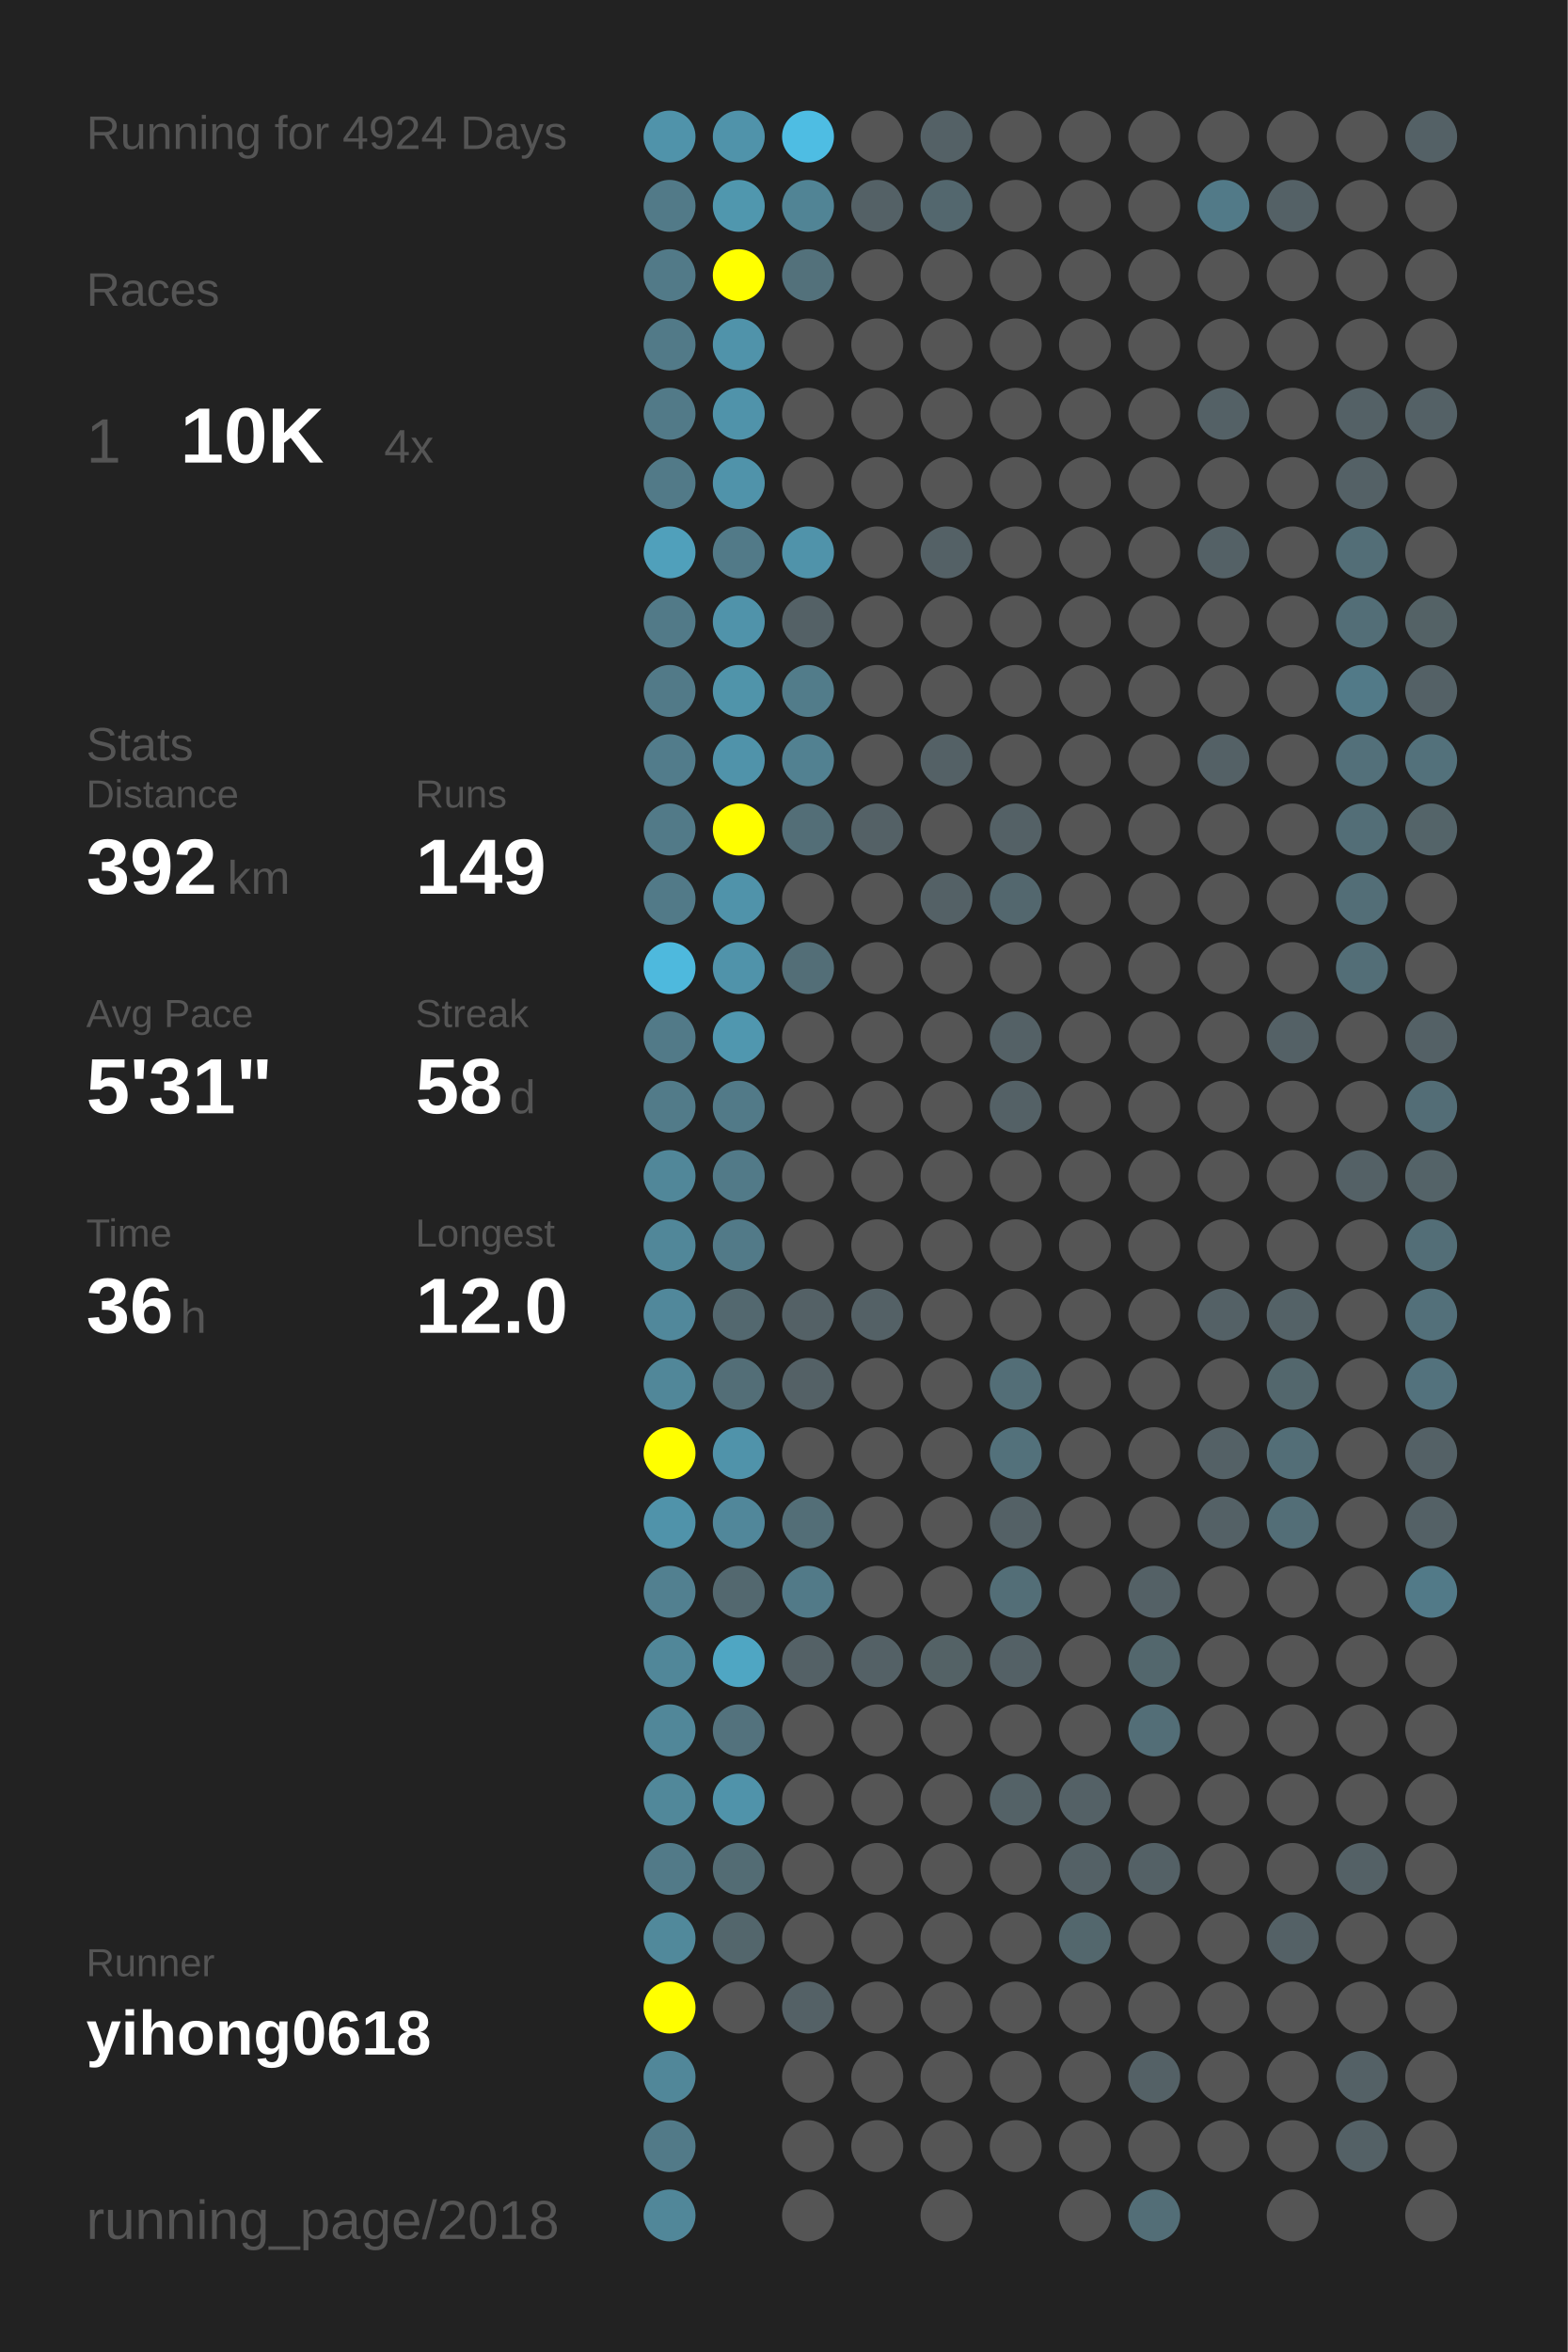
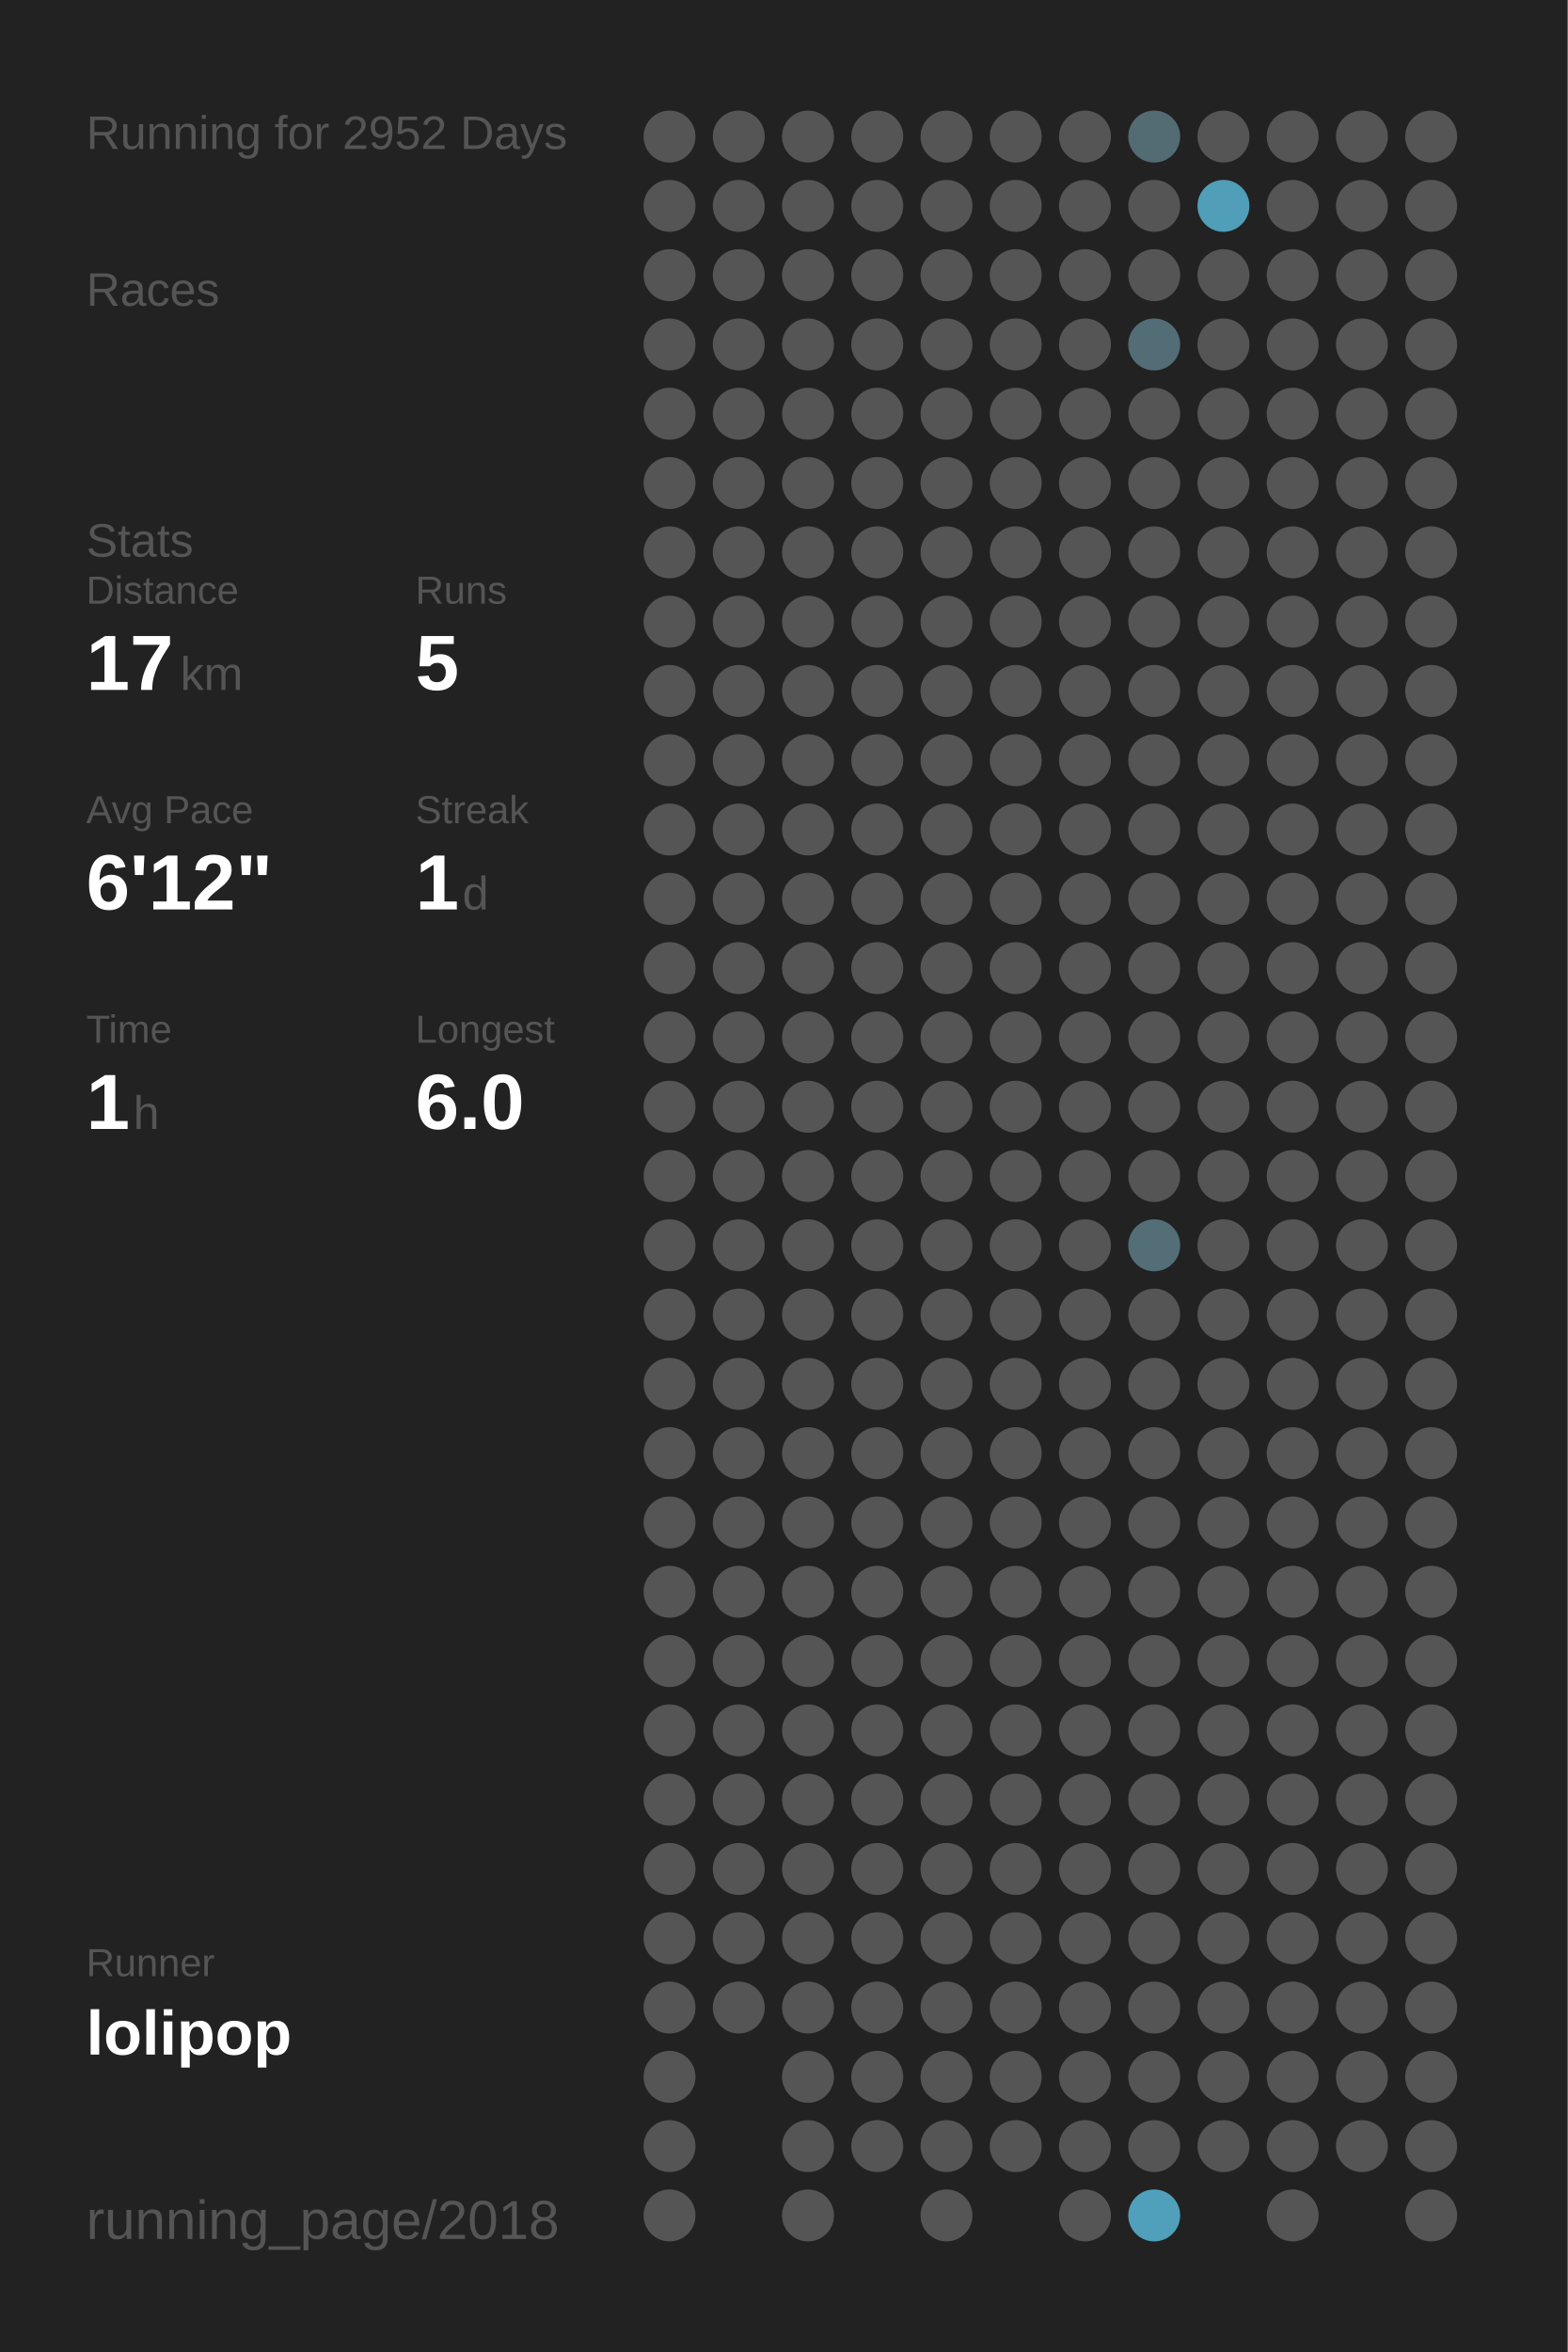
<svg xmlns="http://www.w3.org/2000/svg" baseProfile="full" height="300mm" version="1.1" viewBox="0,0,200,300" width="200mm">
  <defs />
  <rect fill="#222222" height="300" width="200" x="0" y="0" />
-   <text fill="#555555" style="font-size:6px; font-family:Arial;" x="11" y="19">Running for 4924 Days</text>
+   <text fill="#555555" style="font-size:6px; font-family:Arial;" x="11" y="19">Running for 2952 Days</text>
  <text fill="#555555" style="font-size:6px; font-family:Arial;" x="11" y="39">Races</text>
-   <text fill="#555555" style="font-size:8px; font-family:Arial;" x="11" y="59">1</text>
-   <text fill="#FFFFFF" style="font-size:10px; font-family:Arial; font-weight:bold;" x="23" y="59">10K</text>
-   <text fill="#555555" style="font-size:6px; font-family:Arial;" x="49" y="59">4x</text>
-   <text fill="#555555" style="font-size:6px; font-family:Arial;" x="11" y="97">Stats</text>
-   <text fill="#555555" style="font-size:5px; font-family:Arial;" x="11" y="103">Distance</text>
-   <text fill="#FFFFFF" style="font-size:10px; font-family:Arial; font-weight:bold;" x="11" y="114">392</text>
-   <text fill="#555555" style="font-size:6px; font-family:Arial;" x="29" y="114">km</text>
-   <text fill="#555555" style="font-size:5px; font-family:Arial;" x="53" y="103">Runs</text>
-   <text fill="#FFFFFF" style="font-size:10px; font-family:Arial; font-weight:bold;" x="53" y="114">149</text>
-   <text fill="#555555" style="font-size:5px; font-family:Arial;" x="11" y="131">Avg Pace</text>
-   <text fill="#FFFFFF" style="font-size:10px; font-family:Arial; font-weight:bold;" x="11" y="142">5'31"</text>
-   <text fill="#555555" style="font-size:5px; font-family:Arial;" x="53" y="131">Streak</text>
-   <text fill="#FFFFFF" style="font-size:10px; font-family:Arial; font-weight:bold;" x="53" y="142">58</text>
-   <text fill="#555555" style="font-size:6px; font-family:Arial;" x="65" y="142">d</text>
-   <text fill="#555555" style="font-size:5px; font-family:Arial;" x="11" y="159">Time</text>
-   <text fill="#FFFFFF" style="font-size:10px; font-family:Arial; font-weight:bold;" x="11" y="170">36</text>
-   <text fill="#555555" style="font-size:6px; font-family:Arial;" x="23" y="170">h</text>
-   <text fill="#555555" style="font-size:5px; font-family:Arial;" x="53" y="159">Longest</text>
-   <text fill="#FFFFFF" style="font-size:10px; font-family:Arial; font-weight:bold;" x="53" y="170">12.0</text>
+   <text fill="#555555" style="font-size:6px; font-family:Arial;" x="11" y="71">Stats</text>
+   <text fill="#555555" style="font-size:5px; font-family:Arial;" x="11" y="77">Distance</text>
+   <text fill="#FFFFFF" style="font-size:10px; font-family:Arial; font-weight:bold;" x="11" y="88">17</text>
+   <text fill="#555555" style="font-size:6px; font-family:Arial;" x="23" y="88">km</text>
+   <text fill="#555555" style="font-size:5px; font-family:Arial;" x="53" y="77">Runs</text>
+   <text fill="#FFFFFF" style="font-size:10px; font-family:Arial; font-weight:bold;" x="53" y="88">5</text>
+   <text fill="#555555" style="font-size:5px; font-family:Arial;" x="11" y="105">Avg Pace</text>
+   <text fill="#FFFFFF" style="font-size:10px; font-family:Arial; font-weight:bold;" x="11" y="116">6'12"</text>
+   <text fill="#555555" style="font-size:5px; font-family:Arial;" x="53" y="105">Streak</text>
+   <text fill="#FFFFFF" style="font-size:10px; font-family:Arial; font-weight:bold;" x="53" y="116">1</text>
+   <text fill="#555555" style="font-size:6px; font-family:Arial;" x="59" y="116">d</text>
+   <text fill="#555555" style="font-size:5px; font-family:Arial;" x="11" y="133">Time</text>
+   <text fill="#FFFFFF" style="font-size:10px; font-family:Arial; font-weight:bold;" x="11" y="144">1</text>
+   <text fill="#555555" style="font-size:6px; font-family:Arial;" x="17" y="144">h</text>
+   <text fill="#555555" style="font-size:5px; font-family:Arial;" x="53" y="133">Longest</text>
+   <text fill="#FFFFFF" style="font-size:10px; font-family:Arial; font-weight:bold;" x="53" y="144">6.0</text>
  <text fill="#555555" style="font-size:5px; font-family:Arial;" x="11" y="252.065">Runner</text>
-   <text fill="#FFFFFF" style="font-size:8px; font-family:Arial; font-weight:bold;" x="11" y="262.065">yihong0618</text>
+   <text fill="#FFFFFF" style="font-size:8px; font-family:Arial; font-weight:bold;" x="11" y="262.065">lolipop</text>
  <text fill="#555555" style="font-size:7px; font-family:Arial;" x="11" y="285.581">running_page/2018</text>
-   <circle cx="85.417" cy="17.419" fill="#5093aa" r="3.312" />
-   <circle cx="85.417" cy="26.258" fill="#527a88" r="3.312" />
-   <circle cx="85.417" cy="35.097" fill="#527a88" r="3.312" />
-   <circle cx="85.417" cy="43.935" fill="#527a88" r="3.312" />
-   <circle cx="85.417" cy="52.774" fill="#527a88" r="3.312" />
-   <circle cx="85.417" cy="61.613" fill="#527a88" r="3.312" />
-   <circle cx="85.417" cy="70.452" fill="#50a0bb" r="3.312" />
-   <circle cx="85.417" cy="79.29" fill="#527a88" r="3.312" />
-   <circle cx="85.417" cy="88.129" fill="#527a88" r="3.312" />
-   <circle cx="85.417" cy="96.968" fill="#527c8b" r="3.312" />
-   <circle cx="85.417" cy="105.806" fill="#527a88" r="3.312" />
-   <circle cx="85.417" cy="114.645" fill="#527a88" r="3.312" />
-   <circle cx="85.417" cy="123.484" fill="#4eb9dd" r="3.312" />
-   <circle cx="85.417" cy="132.323" fill="#527a88" r="3.312" />
-   <circle cx="85.417" cy="141.161" fill="#527b89" r="3.312" />
-   <circle cx="85.417" cy="150" fill="#518799" r="3.312" />
-   <circle cx="85.417" cy="158.839" fill="#518799" r="3.312" />
-   <circle cx="85.417" cy="167.677" fill="#51889b" r="3.312" />
-   <circle cx="85.417" cy="176.516" fill="#518799" r="3.312" />
-   <circle cx="85.417" cy="185.355" fill="#FFFF00" r="3.312" />
-   <circle cx="85.417" cy="194.194" fill="#5093aa" r="3.312" />
-   <circle cx="85.417" cy="203.032" fill="#528090" r="3.312" />
-   <circle cx="85.417" cy="211.871" fill="#518799" r="3.312" />
-   <circle cx="85.417" cy="220.71" fill="#518799" r="3.312" />
-   <circle cx="85.417" cy="229.548" fill="#51889a" r="3.312" />
-   <circle cx="85.417" cy="238.387" fill="#527a88" r="3.312" />
-   <circle cx="85.417" cy="247.226" fill="#51899b" r="3.312" />
-   <circle cx="85.417" cy="256.065" fill="#FFFF00" r="3.312" />
-   <circle cx="85.417" cy="264.903" fill="#518799" r="3.312" />
-   <circle cx="85.417" cy="273.742" fill="#527a88" r="3.312" />
-   <circle cx="85.417" cy="282.581" fill="#518799" r="3.312" />
-   <circle cx="94.25" cy="17.419" fill="#5093aa" r="3.312" />
-   <circle cx="94.25" cy="26.258" fill="#5097ae" r="3.312" />
-   <circle cx="94.25" cy="35.097" fill="#FFFF00" r="3.312" />
-   <circle cx="94.25" cy="43.935" fill="#5093aa" r="3.312" />
-   <circle cx="94.25" cy="52.774" fill="#5093aa" r="3.312" />
-   <circle cx="94.25" cy="61.613" fill="#5093aa" r="3.312" />
-   <circle cx="94.25" cy="70.452" fill="#527a88" r="3.312" />
-   <circle cx="94.25" cy="79.29" fill="#5093aa" r="3.312" />
-   <circle cx="94.25" cy="88.129" fill="#5094aa" r="3.312" />
-   <circle cx="94.25" cy="96.968" fill="#5093aa" r="3.312" />
-   <circle cx="94.25" cy="105.806" fill="#FFFF00" r="3.312" />
-   <circle cx="94.25" cy="114.645" fill="#5093aa" r="3.312" />
-   <circle cx="94.25" cy="123.484" fill="#5093aa" r="3.312" />
-   <circle cx="94.25" cy="132.323" fill="#5097af" r="3.312" />
-   <circle cx="94.25" cy="141.161" fill="#527a88" r="3.312" />
-   <circle cx="94.25" cy="150" fill="#527a88" r="3.312" />
-   <circle cx="94.25" cy="158.839" fill="#527a88" r="3.312" />
-   <circle cx="94.25" cy="167.677" fill="#53686f" r="3.312" />
-   <circle cx="94.25" cy="176.516" fill="#536e77" r="3.312" />
-   <circle cx="94.25" cy="185.355" fill="#5093aa" r="3.312" />
-   <circle cx="94.25" cy="194.194" fill="#51879a" r="3.312" />
-   <circle cx="94.25" cy="203.032" fill="#53686f" r="3.312" />
-   <circle cx="94.25" cy="211.871" fill="#4fa6c3" r="3.312" />
-   <circle cx="94.25" cy="220.71" fill="#53727d" r="3.312" />
-   <circle cx="94.25" cy="229.548" fill="#5093aa" r="3.312" />
-   <circle cx="94.25" cy="238.387" fill="#536c74" r="3.312" />
-   <circle cx="94.25" cy="247.226" fill="#53666c" r="3.312" />
+   <circle cx="85.417" cy="17.419" fill="#555555" r="3.312" />
+   <circle cx="85.417" cy="26.258" fill="#555555" r="3.312" />
+   <circle cx="85.417" cy="35.097" fill="#555555" r="3.312" />
+   <circle cx="85.417" cy="43.935" fill="#555555" r="3.312" />
+   <circle cx="85.417" cy="52.774" fill="#555555" r="3.312" />
+   <circle cx="85.417" cy="61.613" fill="#555555" r="3.312" />
+   <circle cx="85.417" cy="70.452" fill="#555555" r="3.312" />
+   <circle cx="85.417" cy="79.29" fill="#555555" r="3.312" />
+   <circle cx="85.417" cy="88.129" fill="#555555" r="3.312" />
+   <circle cx="85.417" cy="96.968" fill="#555555" r="3.312" />
+   <circle cx="85.417" cy="105.806" fill="#555555" r="3.312" />
+   <circle cx="85.417" cy="114.645" fill="#555555" r="3.312" />
+   <circle cx="85.417" cy="123.484" fill="#555555" r="3.312" />
+   <circle cx="85.417" cy="132.323" fill="#555555" r="3.312" />
+   <circle cx="85.417" cy="141.161" fill="#555555" r="3.312" />
+   <circle cx="85.417" cy="150" fill="#555555" r="3.312" />
+   <circle cx="85.417" cy="158.839" fill="#555555" r="3.312" />
+   <circle cx="85.417" cy="167.677" fill="#555555" r="3.312" />
+   <circle cx="85.417" cy="176.516" fill="#555555" r="3.312" />
+   <circle cx="85.417" cy="185.355" fill="#555555" r="3.312" />
+   <circle cx="85.417" cy="194.194" fill="#555555" r="3.312" />
+   <circle cx="85.417" cy="203.032" fill="#555555" r="3.312" />
+   <circle cx="85.417" cy="211.871" fill="#555555" r="3.312" />
+   <circle cx="85.417" cy="220.71" fill="#555555" r="3.312" />
+   <circle cx="85.417" cy="229.548" fill="#555555" r="3.312" />
+   <circle cx="85.417" cy="238.387" fill="#555555" r="3.312" />
+   <circle cx="85.417" cy="247.226" fill="#555555" r="3.312" />
+   <circle cx="85.417" cy="256.065" fill="#555555" r="3.312" />
+   <circle cx="85.417" cy="264.903" fill="#555555" r="3.312" />
+   <circle cx="85.417" cy="273.742" fill="#555555" r="3.312" />
+   <circle cx="85.417" cy="282.581" fill="#555555" r="3.312" />
+   <circle cx="94.25" cy="17.419" fill="#555555" r="3.312" />
+   <circle cx="94.25" cy="26.258" fill="#555555" r="3.312" />
+   <circle cx="94.25" cy="35.097" fill="#555555" r="3.312" />
+   <circle cx="94.25" cy="43.935" fill="#555555" r="3.312" />
+   <circle cx="94.25" cy="52.774" fill="#555555" r="3.312" />
+   <circle cx="94.25" cy="61.613" fill="#555555" r="3.312" />
+   <circle cx="94.25" cy="70.452" fill="#555555" r="3.312" />
+   <circle cx="94.25" cy="79.29" fill="#555555" r="3.312" />
+   <circle cx="94.25" cy="88.129" fill="#555555" r="3.312" />
+   <circle cx="94.25" cy="96.968" fill="#555555" r="3.312" />
+   <circle cx="94.25" cy="105.806" fill="#555555" r="3.312" />
+   <circle cx="94.25" cy="114.645" fill="#555555" r="3.312" />
+   <circle cx="94.25" cy="123.484" fill="#555555" r="3.312" />
+   <circle cx="94.25" cy="132.323" fill="#555555" r="3.312" />
+   <circle cx="94.25" cy="141.161" fill="#555555" r="3.312" />
+   <circle cx="94.25" cy="150" fill="#555555" r="3.312" />
+   <circle cx="94.25" cy="158.839" fill="#555555" r="3.312" />
+   <circle cx="94.25" cy="167.677" fill="#555555" r="3.312" />
+   <circle cx="94.25" cy="176.516" fill="#555555" r="3.312" />
+   <circle cx="94.25" cy="185.355" fill="#555555" r="3.312" />
+   <circle cx="94.25" cy="194.194" fill="#555555" r="3.312" />
+   <circle cx="94.25" cy="203.032" fill="#555555" r="3.312" />
+   <circle cx="94.25" cy="211.871" fill="#555555" r="3.312" />
+   <circle cx="94.25" cy="220.71" fill="#555555" r="3.312" />
+   <circle cx="94.25" cy="229.548" fill="#555555" r="3.312" />
+   <circle cx="94.25" cy="238.387" fill="#555555" r="3.312" />
+   <circle cx="94.25" cy="247.226" fill="#555555" r="3.312" />
  <circle cx="94.25" cy="256.065" fill="#555555" r="3.312" />
-   <circle cx="103.083" cy="17.419" fill="#4ebde3" r="3.312" />
-   <circle cx="103.083" cy="26.258" fill="#518495" r="3.312" />
-   <circle cx="103.083" cy="35.097" fill="#53717b" r="3.312" />
+   <circle cx="103.083" cy="17.419" fill="#555555" r="3.312" />
+   <circle cx="103.083" cy="26.258" fill="#555555" r="3.312" />
+   <circle cx="103.083" cy="35.097" fill="#555555" r="3.312" />
  <circle cx="103.083" cy="43.935" fill="#555555" r="3.312" />
  <circle cx="103.083" cy="52.774" fill="#555555" r="3.312" />
  <circle cx="103.083" cy="61.613" fill="#555555" r="3.312" />
-   <circle cx="103.083" cy="70.452" fill="#5093aa" r="3.312" />
-   <circle cx="103.083" cy="79.29" fill="#546166" r="3.312" />
-   <circle cx="103.083" cy="88.129" fill="#527c8a" r="3.312" />
-   <circle cx="103.083" cy="96.968" fill="#528191" r="3.312" />
-   <circle cx="103.083" cy="105.806" fill="#536e77" r="3.312" />
+   <circle cx="103.083" cy="70.452" fill="#555555" r="3.312" />
+   <circle cx="103.083" cy="79.29" fill="#555555" r="3.312" />
+   <circle cx="103.083" cy="88.129" fill="#555555" r="3.312" />
+   <circle cx="103.083" cy="96.968" fill="#555555" r="3.312" />
+   <circle cx="103.083" cy="105.806" fill="#555555" r="3.312" />
  <circle cx="103.083" cy="114.645" fill="#555555" r="3.312" />
-   <circle cx="103.083" cy="123.484" fill="#536e77" r="3.312" />
+   <circle cx="103.083" cy="123.484" fill="#555555" r="3.312" />
  <circle cx="103.083" cy="132.323" fill="#555555" r="3.312" />
  <circle cx="103.083" cy="141.161" fill="#555555" r="3.312" />
  <circle cx="103.083" cy="150" fill="#555555" r="3.312" />
  <circle cx="103.083" cy="158.839" fill="#555555" r="3.312" />
-   <circle cx="103.083" cy="167.677" fill="#546166" r="3.312" />
-   <circle cx="103.083" cy="176.516" fill="#546166" r="3.312" />
+   <circle cx="103.083" cy="167.677" fill="#555555" r="3.312" />
+   <circle cx="103.083" cy="176.516" fill="#555555" r="3.312" />
  <circle cx="103.083" cy="185.355" fill="#555555" r="3.312" />
-   <circle cx="103.083" cy="194.194" fill="#536e77" r="3.312" />
-   <circle cx="103.083" cy="203.032" fill="#527a88" r="3.312" />
-   <circle cx="103.083" cy="211.871" fill="#546166" r="3.312" />
+   <circle cx="103.083" cy="194.194" fill="#555555" r="3.312" />
+   <circle cx="103.083" cy="203.032" fill="#555555" r="3.312" />
+   <circle cx="103.083" cy="211.871" fill="#555555" r="3.312" />
  <circle cx="103.083" cy="220.71" fill="#555555" r="3.312" />
  <circle cx="103.083" cy="229.548" fill="#555555" r="3.312" />
  <circle cx="103.083" cy="238.387" fill="#555555" r="3.312" />
  <circle cx="103.083" cy="247.226" fill="#555555" r="3.312" />
-   <circle cx="103.083" cy="256.065" fill="#546166" r="3.312" />
+   <circle cx="103.083" cy="256.065" fill="#555555" r="3.312" />
  <circle cx="103.083" cy="264.903" fill="#555555" r="3.312" />
  <circle cx="103.083" cy="273.742" fill="#555555" r="3.312" />
  <circle cx="103.083" cy="282.581" fill="#555555" r="3.312" />
  <circle cx="111.917" cy="17.419" fill="#555555" r="3.312" />
-   <circle cx="111.917" cy="26.258" fill="#546166" r="3.312" />
+   <circle cx="111.917" cy="26.258" fill="#555555" r="3.312" />
  <circle cx="111.917" cy="35.097" fill="#555555" r="3.312" />
  <circle cx="111.917" cy="43.935" fill="#555555" r="3.312" />
  <circle cx="111.917" cy="52.774" fill="#555555" r="3.312" />
  <circle cx="111.917" cy="61.613" fill="#555555" r="3.312" />
  <circle cx="111.917" cy="70.452" fill="#555555" r="3.312" />
  <circle cx="111.917" cy="79.29" fill="#555555" r="3.312" />
  <circle cx="111.917" cy="88.129" fill="#555555" r="3.312" />
  <circle cx="111.917" cy="96.968" fill="#555555" r="3.312" />
-   <circle cx="111.917" cy="105.806" fill="#546166" r="3.312" />
+   <circle cx="111.917" cy="105.806" fill="#555555" r="3.312" />
  <circle cx="111.917" cy="114.645" fill="#555555" r="3.312" />
  <circle cx="111.917" cy="123.484" fill="#555555" r="3.312" />
  <circle cx="111.917" cy="132.323" fill="#555555" r="3.312" />
  <circle cx="111.917" cy="141.161" fill="#555555" r="3.312" />
  <circle cx="111.917" cy="150" fill="#555555" r="3.312" />
  <circle cx="111.917" cy="158.839" fill="#555555" r="3.312" />
-   <circle cx="111.917" cy="167.677" fill="#546166" r="3.312" />
+   <circle cx="111.917" cy="167.677" fill="#555555" r="3.312" />
  <circle cx="111.917" cy="176.516" fill="#555555" r="3.312" />
  <circle cx="111.917" cy="185.355" fill="#555555" r="3.312" />
  <circle cx="111.917" cy="194.194" fill="#555555" r="3.312" />
  <circle cx="111.917" cy="203.032" fill="#555555" r="3.312" />
-   <circle cx="111.917" cy="211.871" fill="#546166" r="3.312" />
+   <circle cx="111.917" cy="211.871" fill="#555555" r="3.312" />
  <circle cx="111.917" cy="220.71" fill="#555555" r="3.312" />
  <circle cx="111.917" cy="229.548" fill="#555555" r="3.312" />
  <circle cx="111.917" cy="238.387" fill="#555555" r="3.312" />
  <circle cx="111.917" cy="247.226" fill="#555555" r="3.312" />
  <circle cx="111.917" cy="256.065" fill="#555555" r="3.312" />
  <circle cx="111.917" cy="264.903" fill="#555555" r="3.312" />
  <circle cx="111.917" cy="273.742" fill="#555555" r="3.312" />
-   <circle cx="120.75" cy="17.419" fill="#546166" r="3.312" />
-   <circle cx="120.75" cy="26.258" fill="#53676e" r="3.312" />
+   <circle cx="120.75" cy="17.419" fill="#555555" r="3.312" />
+   <circle cx="120.75" cy="26.258" fill="#555555" r="3.312" />
  <circle cx="120.75" cy="35.097" fill="#555555" r="3.312" />
  <circle cx="120.75" cy="43.935" fill="#555555" r="3.312" />
  <circle cx="120.75" cy="52.774" fill="#555555" r="3.312" />
  <circle cx="120.75" cy="61.613" fill="#555555" r="3.312" />
-   <circle cx="120.75" cy="70.452" fill="#546166" r="3.312" />
+   <circle cx="120.75" cy="70.452" fill="#555555" r="3.312" />
  <circle cx="120.75" cy="79.29" fill="#555555" r="3.312" />
  <circle cx="120.75" cy="88.129" fill="#555555" r="3.312" />
-   <circle cx="120.75" cy="96.968" fill="#546166" r="3.312" />
+   <circle cx="120.75" cy="96.968" fill="#555555" r="3.312" />
  <circle cx="120.75" cy="105.806" fill="#555555" r="3.312" />
-   <circle cx="120.75" cy="114.645" fill="#546166" r="3.312" />
+   <circle cx="120.75" cy="114.645" fill="#555555" r="3.312" />
  <circle cx="120.75" cy="123.484" fill="#555555" r="3.312" />
  <circle cx="120.75" cy="132.323" fill="#555555" r="3.312" />
  <circle cx="120.75" cy="141.161" fill="#555555" r="3.312" />
  <circle cx="120.75" cy="150" fill="#555555" r="3.312" />
  <circle cx="120.75" cy="158.839" fill="#555555" r="3.312" />
  <circle cx="120.75" cy="167.677" fill="#555555" r="3.312" />
  <circle cx="120.75" cy="176.516" fill="#555555" r="3.312" />
  <circle cx="120.75" cy="185.355" fill="#555555" r="3.312" />
  <circle cx="120.75" cy="194.194" fill="#555555" r="3.312" />
  <circle cx="120.75" cy="203.032" fill="#555555" r="3.312" />
-   <circle cx="120.75" cy="211.871" fill="#546266" r="3.312" />
+   <circle cx="120.75" cy="211.871" fill="#555555" r="3.312" />
  <circle cx="120.75" cy="220.71" fill="#555555" r="3.312" />
  <circle cx="120.75" cy="229.548" fill="#555555" r="3.312" />
  <circle cx="120.75" cy="238.387" fill="#555555" r="3.312" />
  <circle cx="120.75" cy="247.226" fill="#555555" r="3.312" />
  <circle cx="120.75" cy="256.065" fill="#555555" r="3.312" />
  <circle cx="120.75" cy="264.903" fill="#555555" r="3.312" />
  <circle cx="120.75" cy="273.742" fill="#555555" r="3.312" />
  <circle cx="120.75" cy="282.581" fill="#555555" r="3.312" />
  <circle cx="129.583" cy="17.419" fill="#555555" r="3.312" />
  <circle cx="129.583" cy="26.258" fill="#555555" r="3.312" />
  <circle cx="129.583" cy="35.097" fill="#555555" r="3.312" />
  <circle cx="129.583" cy="43.935" fill="#555555" r="3.312" />
  <circle cx="129.583" cy="52.774" fill="#555555" r="3.312" />
  <circle cx="129.583" cy="61.613" fill="#555555" r="3.312" />
  <circle cx="129.583" cy="70.452" fill="#555555" r="3.312" />
  <circle cx="129.583" cy="79.29" fill="#555555" r="3.312" />
  <circle cx="129.583" cy="88.129" fill="#555555" r="3.312" />
  <circle cx="129.583" cy="96.968" fill="#555555" r="3.312" />
-   <circle cx="129.583" cy="105.806" fill="#546166" r="3.312" />
-   <circle cx="129.583" cy="114.645" fill="#53676e" r="3.312" />
+   <circle cx="129.583" cy="105.806" fill="#555555" r="3.312" />
+   <circle cx="129.583" cy="114.645" fill="#555555" r="3.312" />
  <circle cx="129.583" cy="123.484" fill="#555555" r="3.312" />
-   <circle cx="129.583" cy="132.323" fill="#546166" r="3.312" />
-   <circle cx="129.583" cy="141.161" fill="#546166" r="3.312" />
+   <circle cx="129.583" cy="132.323" fill="#555555" r="3.312" />
+   <circle cx="129.583" cy="141.161" fill="#555555" r="3.312" />
  <circle cx="129.583" cy="150" fill="#555555" r="3.312" />
  <circle cx="129.583" cy="158.839" fill="#555555" r="3.312" />
  <circle cx="129.583" cy="167.677" fill="#555555" r="3.312" />
-   <circle cx="129.583" cy="176.516" fill="#536e77" r="3.312" />
-   <circle cx="129.583" cy="185.355" fill="#53717b" r="3.312" />
-   <circle cx="129.583" cy="194.194" fill="#546166" r="3.312" />
-   <circle cx="129.583" cy="203.032" fill="#536e77" r="3.312" />
-   <circle cx="129.583" cy="211.871" fill="#546166" r="3.312" />
+   <circle cx="129.583" cy="176.516" fill="#555555" r="3.312" />
+   <circle cx="129.583" cy="185.355" fill="#555555" r="3.312" />
+   <circle cx="129.583" cy="194.194" fill="#555555" r="3.312" />
+   <circle cx="129.583" cy="203.032" fill="#555555" r="3.312" />
+   <circle cx="129.583" cy="211.871" fill="#555555" r="3.312" />
  <circle cx="129.583" cy="220.71" fill="#555555" r="3.312" />
-   <circle cx="129.583" cy="229.548" fill="#546267" r="3.312" />
+   <circle cx="129.583" cy="229.548" fill="#555555" r="3.312" />
  <circle cx="129.583" cy="238.387" fill="#555555" r="3.312" />
  <circle cx="129.583" cy="247.226" fill="#555555" r="3.312" />
  <circle cx="129.583" cy="256.065" fill="#555555" r="3.312" />
  <circle cx="129.583" cy="264.903" fill="#555555" r="3.312" />
  <circle cx="129.583" cy="273.742" fill="#555555" r="3.312" />
  <circle cx="138.417" cy="17.419" fill="#555555" r="3.312" />
  <circle cx="138.417" cy="26.258" fill="#555555" r="3.312" />
  <circle cx="138.417" cy="35.097" fill="#555555" r="3.312" />
  <circle cx="138.417" cy="43.935" fill="#555555" r="3.312" />
  <circle cx="138.417" cy="52.774" fill="#555555" r="3.312" />
  <circle cx="138.417" cy="61.613" fill="#555555" r="3.312" />
  <circle cx="138.417" cy="70.452" fill="#555555" r="3.312" />
  <circle cx="138.417" cy="79.29" fill="#555555" r="3.312" />
  <circle cx="138.417" cy="88.129" fill="#555555" r="3.312" />
  <circle cx="138.417" cy="96.968" fill="#555555" r="3.312" />
  <circle cx="138.417" cy="105.806" fill="#555555" r="3.312" />
  <circle cx="138.417" cy="114.645" fill="#555555" r="3.312" />
  <circle cx="138.417" cy="123.484" fill="#555555" r="3.312" />
  <circle cx="138.417" cy="132.323" fill="#555555" r="3.312" />
  <circle cx="138.417" cy="141.161" fill="#555555" r="3.312" />
  <circle cx="138.417" cy="150" fill="#555555" r="3.312" />
  <circle cx="138.417" cy="158.839" fill="#555555" r="3.312" />
  <circle cx="138.417" cy="167.677" fill="#555555" r="3.312" />
  <circle cx="138.417" cy="176.516" fill="#555555" r="3.312" />
  <circle cx="138.417" cy="185.355" fill="#555555" r="3.312" />
  <circle cx="138.417" cy="194.194" fill="#555555" r="3.312" />
  <circle cx="138.417" cy="203.032" fill="#555555" r="3.312" />
  <circle cx="138.417" cy="211.871" fill="#555555" r="3.312" />
  <circle cx="138.417" cy="220.71" fill="#555555" r="3.312" />
-   <circle cx="138.417" cy="229.548" fill="#546166" r="3.312" />
-   <circle cx="138.417" cy="238.387" fill="#546166" r="3.312" />
-   <circle cx="138.417" cy="247.226" fill="#53676d" r="3.312" />
+   <circle cx="138.417" cy="229.548" fill="#555555" r="3.312" />
+   <circle cx="138.417" cy="238.387" fill="#555555" r="3.312" />
+   <circle cx="138.417" cy="247.226" fill="#555555" r="3.312" />
  <circle cx="138.417" cy="256.065" fill="#555555" r="3.312" />
  <circle cx="138.417" cy="264.903" fill="#555555" r="3.312" />
  <circle cx="138.417" cy="273.742" fill="#555555" r="3.312" />
  <circle cx="138.417" cy="282.581" fill="#555555" r="3.312" />
-   <circle cx="147.25" cy="17.419" fill="#555555" r="3.312" />
+   <circle cx="147.25" cy="17.419" fill="#536b73" r="3.312" />
  <circle cx="147.25" cy="26.258" fill="#555555" r="3.312" />
  <circle cx="147.25" cy="35.097" fill="#555555" r="3.312" />
-   <circle cx="147.25" cy="43.935" fill="#555555" r="3.312" />
+   <circle cx="147.25" cy="43.935" fill="#536d76" r="3.312" />
  <circle cx="147.25" cy="52.774" fill="#555555" r="3.312" />
  <circle cx="147.25" cy="61.613" fill="#555555" r="3.312" />
  <circle cx="147.25" cy="70.452" fill="#555555" r="3.312" />
  <circle cx="147.25" cy="79.29" fill="#555555" r="3.312" />
  <circle cx="147.25" cy="88.129" fill="#555555" r="3.312" />
  <circle cx="147.25" cy="96.968" fill="#555555" r="3.312" />
  <circle cx="147.25" cy="105.806" fill="#555555" r="3.312" />
  <circle cx="147.25" cy="114.645" fill="#555555" r="3.312" />
  <circle cx="147.25" cy="123.484" fill="#555555" r="3.312" />
  <circle cx="147.25" cy="132.323" fill="#555555" r="3.312" />
  <circle cx="147.25" cy="141.161" fill="#555555" r="3.312" />
  <circle cx="147.25" cy="150" fill="#555555" r="3.312" />
-   <circle cx="147.25" cy="158.839" fill="#555555" r="3.312" />
+   <circle cx="147.25" cy="158.839" fill="#536e77" r="3.312" />
  <circle cx="147.25" cy="167.677" fill="#555555" r="3.312" />
  <circle cx="147.25" cy="176.516" fill="#555555" r="3.312" />
  <circle cx="147.25" cy="185.355" fill="#555555" r="3.312" />
  <circle cx="147.25" cy="194.194" fill="#555555" r="3.312" />
-   <circle cx="147.25" cy="203.032" fill="#546166" r="3.312" />
-   <circle cx="147.25" cy="211.871" fill="#53676d" r="3.312" />
-   <circle cx="147.25" cy="220.71" fill="#536e77" r="3.312" />
+   <circle cx="147.25" cy="203.032" fill="#555555" r="3.312" />
+   <circle cx="147.25" cy="211.871" fill="#555555" r="3.312" />
+   <circle cx="147.25" cy="220.71" fill="#555555" r="3.312" />
  <circle cx="147.25" cy="229.548" fill="#555555" r="3.312" />
-   <circle cx="147.25" cy="238.387" fill="#546166" r="3.312" />
+   <circle cx="147.25" cy="238.387" fill="#555555" r="3.312" />
  <circle cx="147.25" cy="247.226" fill="#555555" r="3.312" />
  <circle cx="147.25" cy="256.065" fill="#555555" r="3.312" />
-   <circle cx="147.25" cy="264.903" fill="#546166" r="3.312" />
+   <circle cx="147.25" cy="264.903" fill="#555555" r="3.312" />
  <circle cx="147.25" cy="273.742" fill="#555555" r="3.312" />
-   <circle cx="147.25" cy="282.581" fill="#536e77" r="3.312" />
+   <circle cx="147.25" cy="282.581" fill="#50a0bb" r="3.312" />
  <circle cx="156.083" cy="17.419" fill="#555555" r="3.312" />
-   <circle cx="156.083" cy="26.258" fill="#527a88" r="3.312" />
+   <circle cx="156.083" cy="26.258" fill="#509eb8" r="3.312" />
  <circle cx="156.083" cy="35.097" fill="#555555" r="3.312" />
  <circle cx="156.083" cy="43.935" fill="#555555" r="3.312" />
-   <circle cx="156.083" cy="52.774" fill="#546166" r="3.312" />
+   <circle cx="156.083" cy="52.774" fill="#555555" r="3.312" />
  <circle cx="156.083" cy="61.613" fill="#555555" r="3.312" />
-   <circle cx="156.083" cy="70.452" fill="#546166" r="3.312" />
+   <circle cx="156.083" cy="70.452" fill="#555555" r="3.312" />
  <circle cx="156.083" cy="79.29" fill="#555555" r="3.312" />
  <circle cx="156.083" cy="88.129" fill="#555555" r="3.312" />
-   <circle cx="156.083" cy="96.968" fill="#546166" r="3.312" />
+   <circle cx="156.083" cy="96.968" fill="#555555" r="3.312" />
  <circle cx="156.083" cy="105.806" fill="#555555" r="3.312" />
  <circle cx="156.083" cy="114.645" fill="#555555" r="3.312" />
  <circle cx="156.083" cy="123.484" fill="#555555" r="3.312" />
  <circle cx="156.083" cy="132.323" fill="#555555" r="3.312" />
  <circle cx="156.083" cy="141.161" fill="#555555" r="3.312" />
  <circle cx="156.083" cy="150" fill="#555555" r="3.312" />
  <circle cx="156.083" cy="158.839" fill="#555555" r="3.312" />
-   <circle cx="156.083" cy="167.677" fill="#546166" r="3.312" />
+   <circle cx="156.083" cy="167.677" fill="#555555" r="3.312" />
  <circle cx="156.083" cy="176.516" fill="#555555" r="3.312" />
-   <circle cx="156.083" cy="185.355" fill="#546166" r="3.312" />
-   <circle cx="156.083" cy="194.194" fill="#546166" r="3.312" />
+   <circle cx="156.083" cy="185.355" fill="#555555" r="3.312" />
+   <circle cx="156.083" cy="194.194" fill="#555555" r="3.312" />
  <circle cx="156.083" cy="203.032" fill="#555555" r="3.312" />
  <circle cx="156.083" cy="211.871" fill="#555555" r="3.312" />
  <circle cx="156.083" cy="220.71" fill="#555555" r="3.312" />
  <circle cx="156.083" cy="229.548" fill="#555555" r="3.312" />
  <circle cx="156.083" cy="238.387" fill="#555555" r="3.312" />
  <circle cx="156.083" cy="247.226" fill="#555555" r="3.312" />
  <circle cx="156.083" cy="256.065" fill="#555555" r="3.312" />
  <circle cx="156.083" cy="264.903" fill="#555555" r="3.312" />
  <circle cx="156.083" cy="273.742" fill="#555555" r="3.312" />
  <circle cx="164.917" cy="17.419" fill="#555555" r="3.312" />
-   <circle cx="164.917" cy="26.258" fill="#546166" r="3.312" />
+   <circle cx="164.917" cy="26.258" fill="#555555" r="3.312" />
  <circle cx="164.917" cy="35.097" fill="#555555" r="3.312" />
  <circle cx="164.917" cy="43.935" fill="#555555" r="3.312" />
  <circle cx="164.917" cy="52.774" fill="#555555" r="3.312" />
  <circle cx="164.917" cy="61.613" fill="#555555" r="3.312" />
  <circle cx="164.917" cy="70.452" fill="#555555" r="3.312" />
  <circle cx="164.917" cy="79.29" fill="#555555" r="3.312" />
  <circle cx="164.917" cy="88.129" fill="#555555" r="3.312" />
  <circle cx="164.917" cy="96.968" fill="#555555" r="3.312" />
  <circle cx="164.917" cy="105.806" fill="#555555" r="3.312" />
  <circle cx="164.917" cy="114.645" fill="#555555" r="3.312" />
  <circle cx="164.917" cy="123.484" fill="#555555" r="3.312" />
-   <circle cx="164.917" cy="132.323" fill="#546166" r="3.312" />
+   <circle cx="164.917" cy="132.323" fill="#555555" r="3.312" />
  <circle cx="164.917" cy="141.161" fill="#555555" r="3.312" />
  <circle cx="164.917" cy="150" fill="#555555" r="3.312" />
  <circle cx="164.917" cy="158.839" fill="#555555" r="3.312" />
-   <circle cx="164.917" cy="167.677" fill="#546267" r="3.312" />
-   <circle cx="164.917" cy="176.516" fill="#53676d" r="3.312" />
-   <circle cx="164.917" cy="185.355" fill="#536e77" r="3.312" />
-   <circle cx="164.917" cy="194.194" fill="#536e77" r="3.312" />
+   <circle cx="164.917" cy="167.677" fill="#555555" r="3.312" />
+   <circle cx="164.917" cy="176.516" fill="#555555" r="3.312" />
+   <circle cx="164.917" cy="185.355" fill="#555555" r="3.312" />
+   <circle cx="164.917" cy="194.194" fill="#555555" r="3.312" />
  <circle cx="164.917" cy="203.032" fill="#555555" r="3.312" />
  <circle cx="164.917" cy="211.871" fill="#555555" r="3.312" />
  <circle cx="164.917" cy="220.71" fill="#555555" r="3.312" />
  <circle cx="164.917" cy="229.548" fill="#555555" r="3.312" />
  <circle cx="164.917" cy="238.387" fill="#555555" r="3.312" />
-   <circle cx="164.917" cy="247.226" fill="#546166" r="3.312" />
+   <circle cx="164.917" cy="247.226" fill="#555555" r="3.312" />
  <circle cx="164.917" cy="256.065" fill="#555555" r="3.312" />
  <circle cx="164.917" cy="264.903" fill="#555555" r="3.312" />
  <circle cx="164.917" cy="273.742" fill="#555555" r="3.312" />
  <circle cx="164.917" cy="282.581" fill="#555555" r="3.312" />
  <circle cx="173.75" cy="17.419" fill="#555555" r="3.312" />
  <circle cx="173.75" cy="26.258" fill="#555555" r="3.312" />
  <circle cx="173.75" cy="35.097" fill="#555555" r="3.312" />
  <circle cx="173.75" cy="43.935" fill="#555555" r="3.312" />
-   <circle cx="173.75" cy="52.774" fill="#546166" r="3.312" />
-   <circle cx="173.75" cy="61.613" fill="#546166" r="3.312" />
-   <circle cx="173.75" cy="70.452" fill="#536e77" r="3.312" />
-   <circle cx="173.75" cy="79.29" fill="#536e77" r="3.312" />
-   <circle cx="173.75" cy="88.129" fill="#527a88" r="3.312" />
-   <circle cx="173.75" cy="96.968" fill="#53707a" r="3.312" />
-   <circle cx="173.75" cy="105.806" fill="#536e77" r="3.312" />
-   <circle cx="173.75" cy="114.645" fill="#536e77" r="3.312" />
-   <circle cx="173.75" cy="123.484" fill="#536e77" r="3.312" />
+   <circle cx="173.75" cy="52.774" fill="#555555" r="3.312" />
+   <circle cx="173.75" cy="61.613" fill="#555555" r="3.312" />
+   <circle cx="173.75" cy="70.452" fill="#555555" r="3.312" />
+   <circle cx="173.75" cy="79.29" fill="#555555" r="3.312" />
+   <circle cx="173.75" cy="88.129" fill="#555555" r="3.312" />
+   <circle cx="173.75" cy="96.968" fill="#555555" r="3.312" />
+   <circle cx="173.75" cy="105.806" fill="#555555" r="3.312" />
+   <circle cx="173.75" cy="114.645" fill="#555555" r="3.312" />
+   <circle cx="173.75" cy="123.484" fill="#555555" r="3.312" />
  <circle cx="173.75" cy="132.323" fill="#555555" r="3.312" />
  <circle cx="173.75" cy="141.161" fill="#555555" r="3.312" />
-   <circle cx="173.75" cy="150" fill="#546166" r="3.312" />
+   <circle cx="173.75" cy="150" fill="#555555" r="3.312" />
  <circle cx="173.75" cy="158.839" fill="#555555" r="3.312" />
  <circle cx="173.75" cy="167.677" fill="#555555" r="3.312" />
  <circle cx="173.75" cy="176.516" fill="#555555" r="3.312" />
  <circle cx="173.75" cy="185.355" fill="#555555" r="3.312" />
  <circle cx="173.75" cy="194.194" fill="#555555" r="3.312" />
  <circle cx="173.75" cy="203.032" fill="#555555" r="3.312" />
  <circle cx="173.75" cy="211.871" fill="#555555" r="3.312" />
  <circle cx="173.75" cy="220.71" fill="#555555" r="3.312" />
  <circle cx="173.75" cy="229.548" fill="#555555" r="3.312" />
-   <circle cx="173.75" cy="238.387" fill="#546166" r="3.312" />
+   <circle cx="173.75" cy="238.387" fill="#555555" r="3.312" />
  <circle cx="173.75" cy="247.226" fill="#555555" r="3.312" />
  <circle cx="173.75" cy="256.065" fill="#555555" r="3.312" />
-   <circle cx="173.75" cy="264.903" fill="#546166" r="3.312" />
-   <circle cx="173.75" cy="273.742" fill="#546166" r="3.312" />
-   <circle cx="182.583" cy="17.419" fill="#546166" r="3.312" />
+   <circle cx="173.75" cy="264.903" fill="#555555" r="3.312" />
+   <circle cx="173.75" cy="273.742" fill="#555555" r="3.312" />
+   <circle cx="182.583" cy="17.419" fill="#555555" r="3.312" />
  <circle cx="182.583" cy="26.258" fill="#555555" r="3.312" />
  <circle cx="182.583" cy="35.097" fill="#555555" r="3.312" />
  <circle cx="182.583" cy="43.935" fill="#555555" r="3.312" />
-   <circle cx="182.583" cy="52.774" fill="#546166" r="3.312" />
+   <circle cx="182.583" cy="52.774" fill="#555555" r="3.312" />
  <circle cx="182.583" cy="61.613" fill="#555555" r="3.312" />
  <circle cx="182.583" cy="70.452" fill="#555555" r="3.312" />
-   <circle cx="182.583" cy="79.29" fill="#546266" r="3.312" />
-   <circle cx="182.583" cy="88.129" fill="#546166" r="3.312" />
-   <circle cx="182.583" cy="96.968" fill="#53717b" r="3.312" />
-   <circle cx="182.583" cy="105.806" fill="#546469" r="3.312" />
+   <circle cx="182.583" cy="79.29" fill="#555555" r="3.312" />
+   <circle cx="182.583" cy="88.129" fill="#555555" r="3.312" />
+   <circle cx="182.583" cy="96.968" fill="#555555" r="3.312" />
+   <circle cx="182.583" cy="105.806" fill="#555555" r="3.312" />
  <circle cx="182.583" cy="114.645" fill="#555555" r="3.312" />
  <circle cx="182.583" cy="123.484" fill="#555555" r="3.312" />
-   <circle cx="182.583" cy="132.323" fill="#546166" r="3.312" />
-   <circle cx="182.583" cy="141.161" fill="#536d76" r="3.312" />
-   <circle cx="182.583" cy="150" fill="#546368" r="3.312" />
-   <circle cx="182.583" cy="158.839" fill="#536e77" r="3.312" />
-   <circle cx="182.583" cy="167.677" fill="#53707a" r="3.312" />
-   <circle cx="182.583" cy="176.516" fill="#53727d" r="3.312" />
-   <circle cx="182.583" cy="185.355" fill="#546166" r="3.312" />
-   <circle cx="182.583" cy="194.194" fill="#546166" r="3.312" />
-   <circle cx="182.583" cy="203.032" fill="#527a88" r="3.312" />
+   <circle cx="182.583" cy="132.323" fill="#555555" r="3.312" />
+   <circle cx="182.583" cy="141.161" fill="#555555" r="3.312" />
+   <circle cx="182.583" cy="150" fill="#555555" r="3.312" />
+   <circle cx="182.583" cy="158.839" fill="#555555" r="3.312" />
+   <circle cx="182.583" cy="167.677" fill="#555555" r="3.312" />
+   <circle cx="182.583" cy="176.516" fill="#555555" r="3.312" />
+   <circle cx="182.583" cy="185.355" fill="#555555" r="3.312" />
+   <circle cx="182.583" cy="194.194" fill="#555555" r="3.312" />
+   <circle cx="182.583" cy="203.032" fill="#555555" r="3.312" />
  <circle cx="182.583" cy="211.871" fill="#555555" r="3.312" />
  <circle cx="182.583" cy="220.71" fill="#555555" r="3.312" />
  <circle cx="182.583" cy="229.548" fill="#555555" r="3.312" />
  <circle cx="182.583" cy="238.387" fill="#555555" r="3.312" />
  <circle cx="182.583" cy="247.226" fill="#555555" r="3.312" />
  <circle cx="182.583" cy="256.065" fill="#555555" r="3.312" />
  <circle cx="182.583" cy="264.903" fill="#555555" r="3.312" />
  <circle cx="182.583" cy="273.742" fill="#555555" r="3.312" />
  <circle cx="182.583" cy="282.581" fill="#555555" r="3.312" />
</svg>
